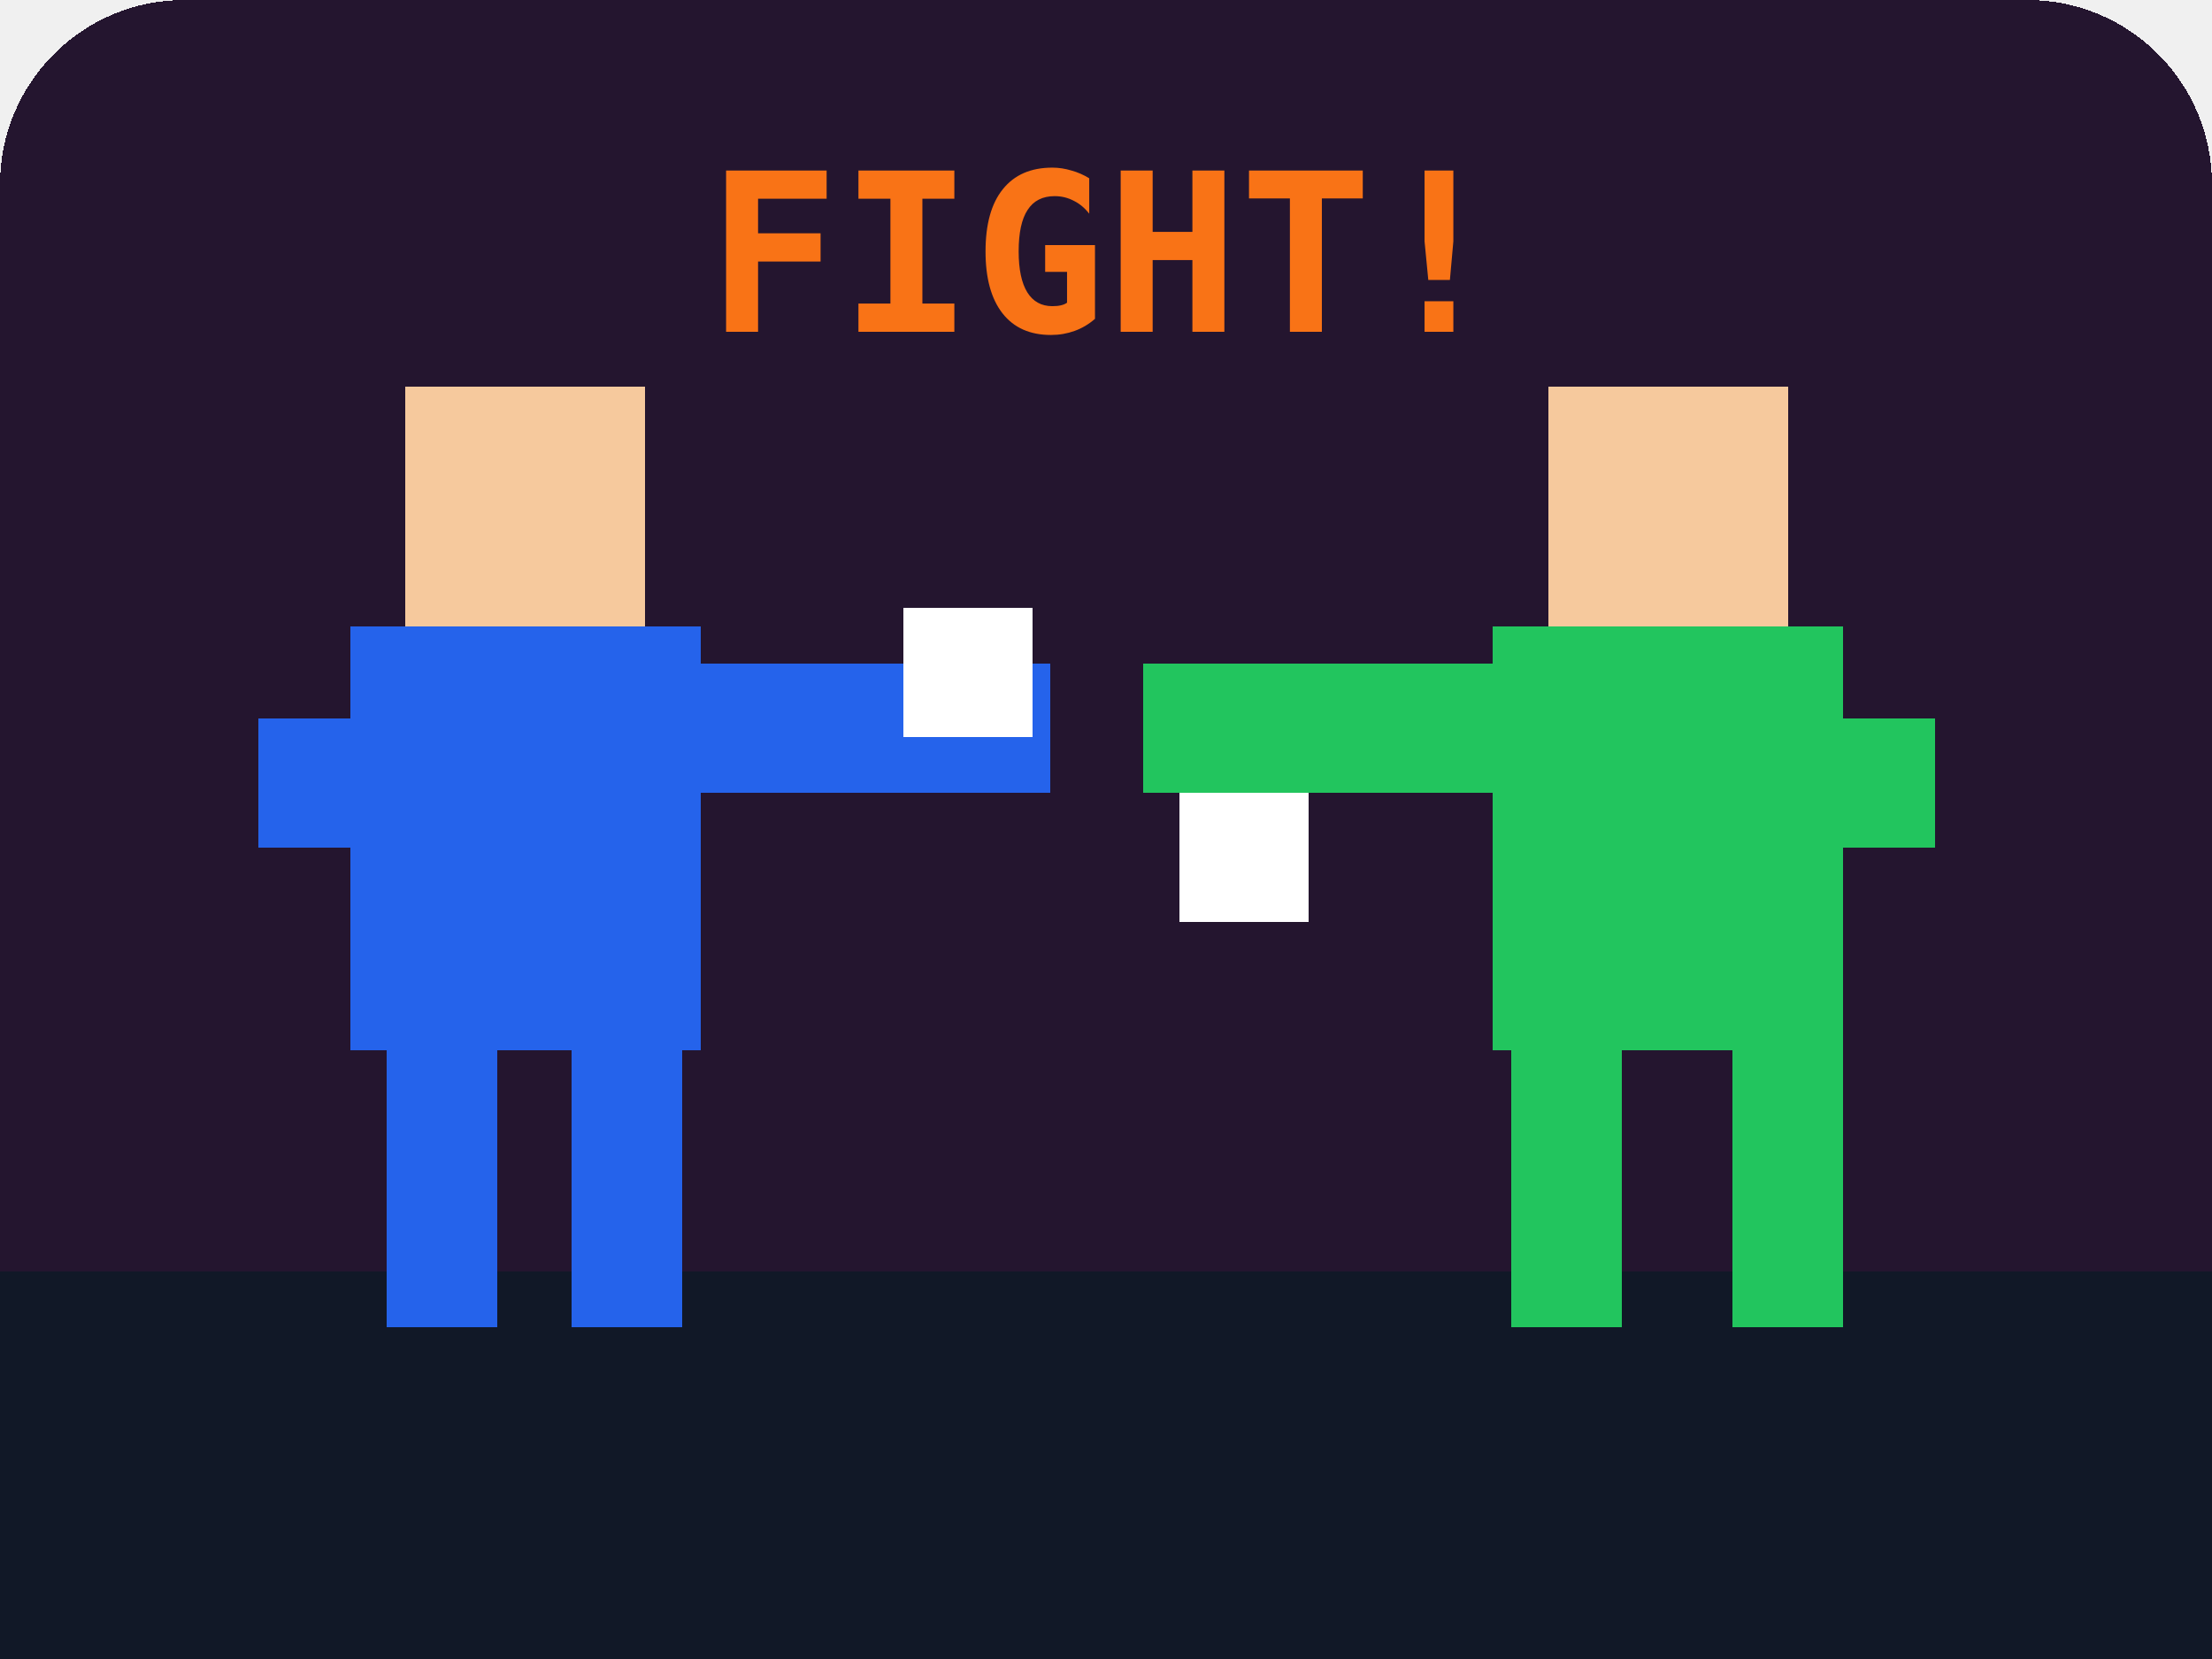
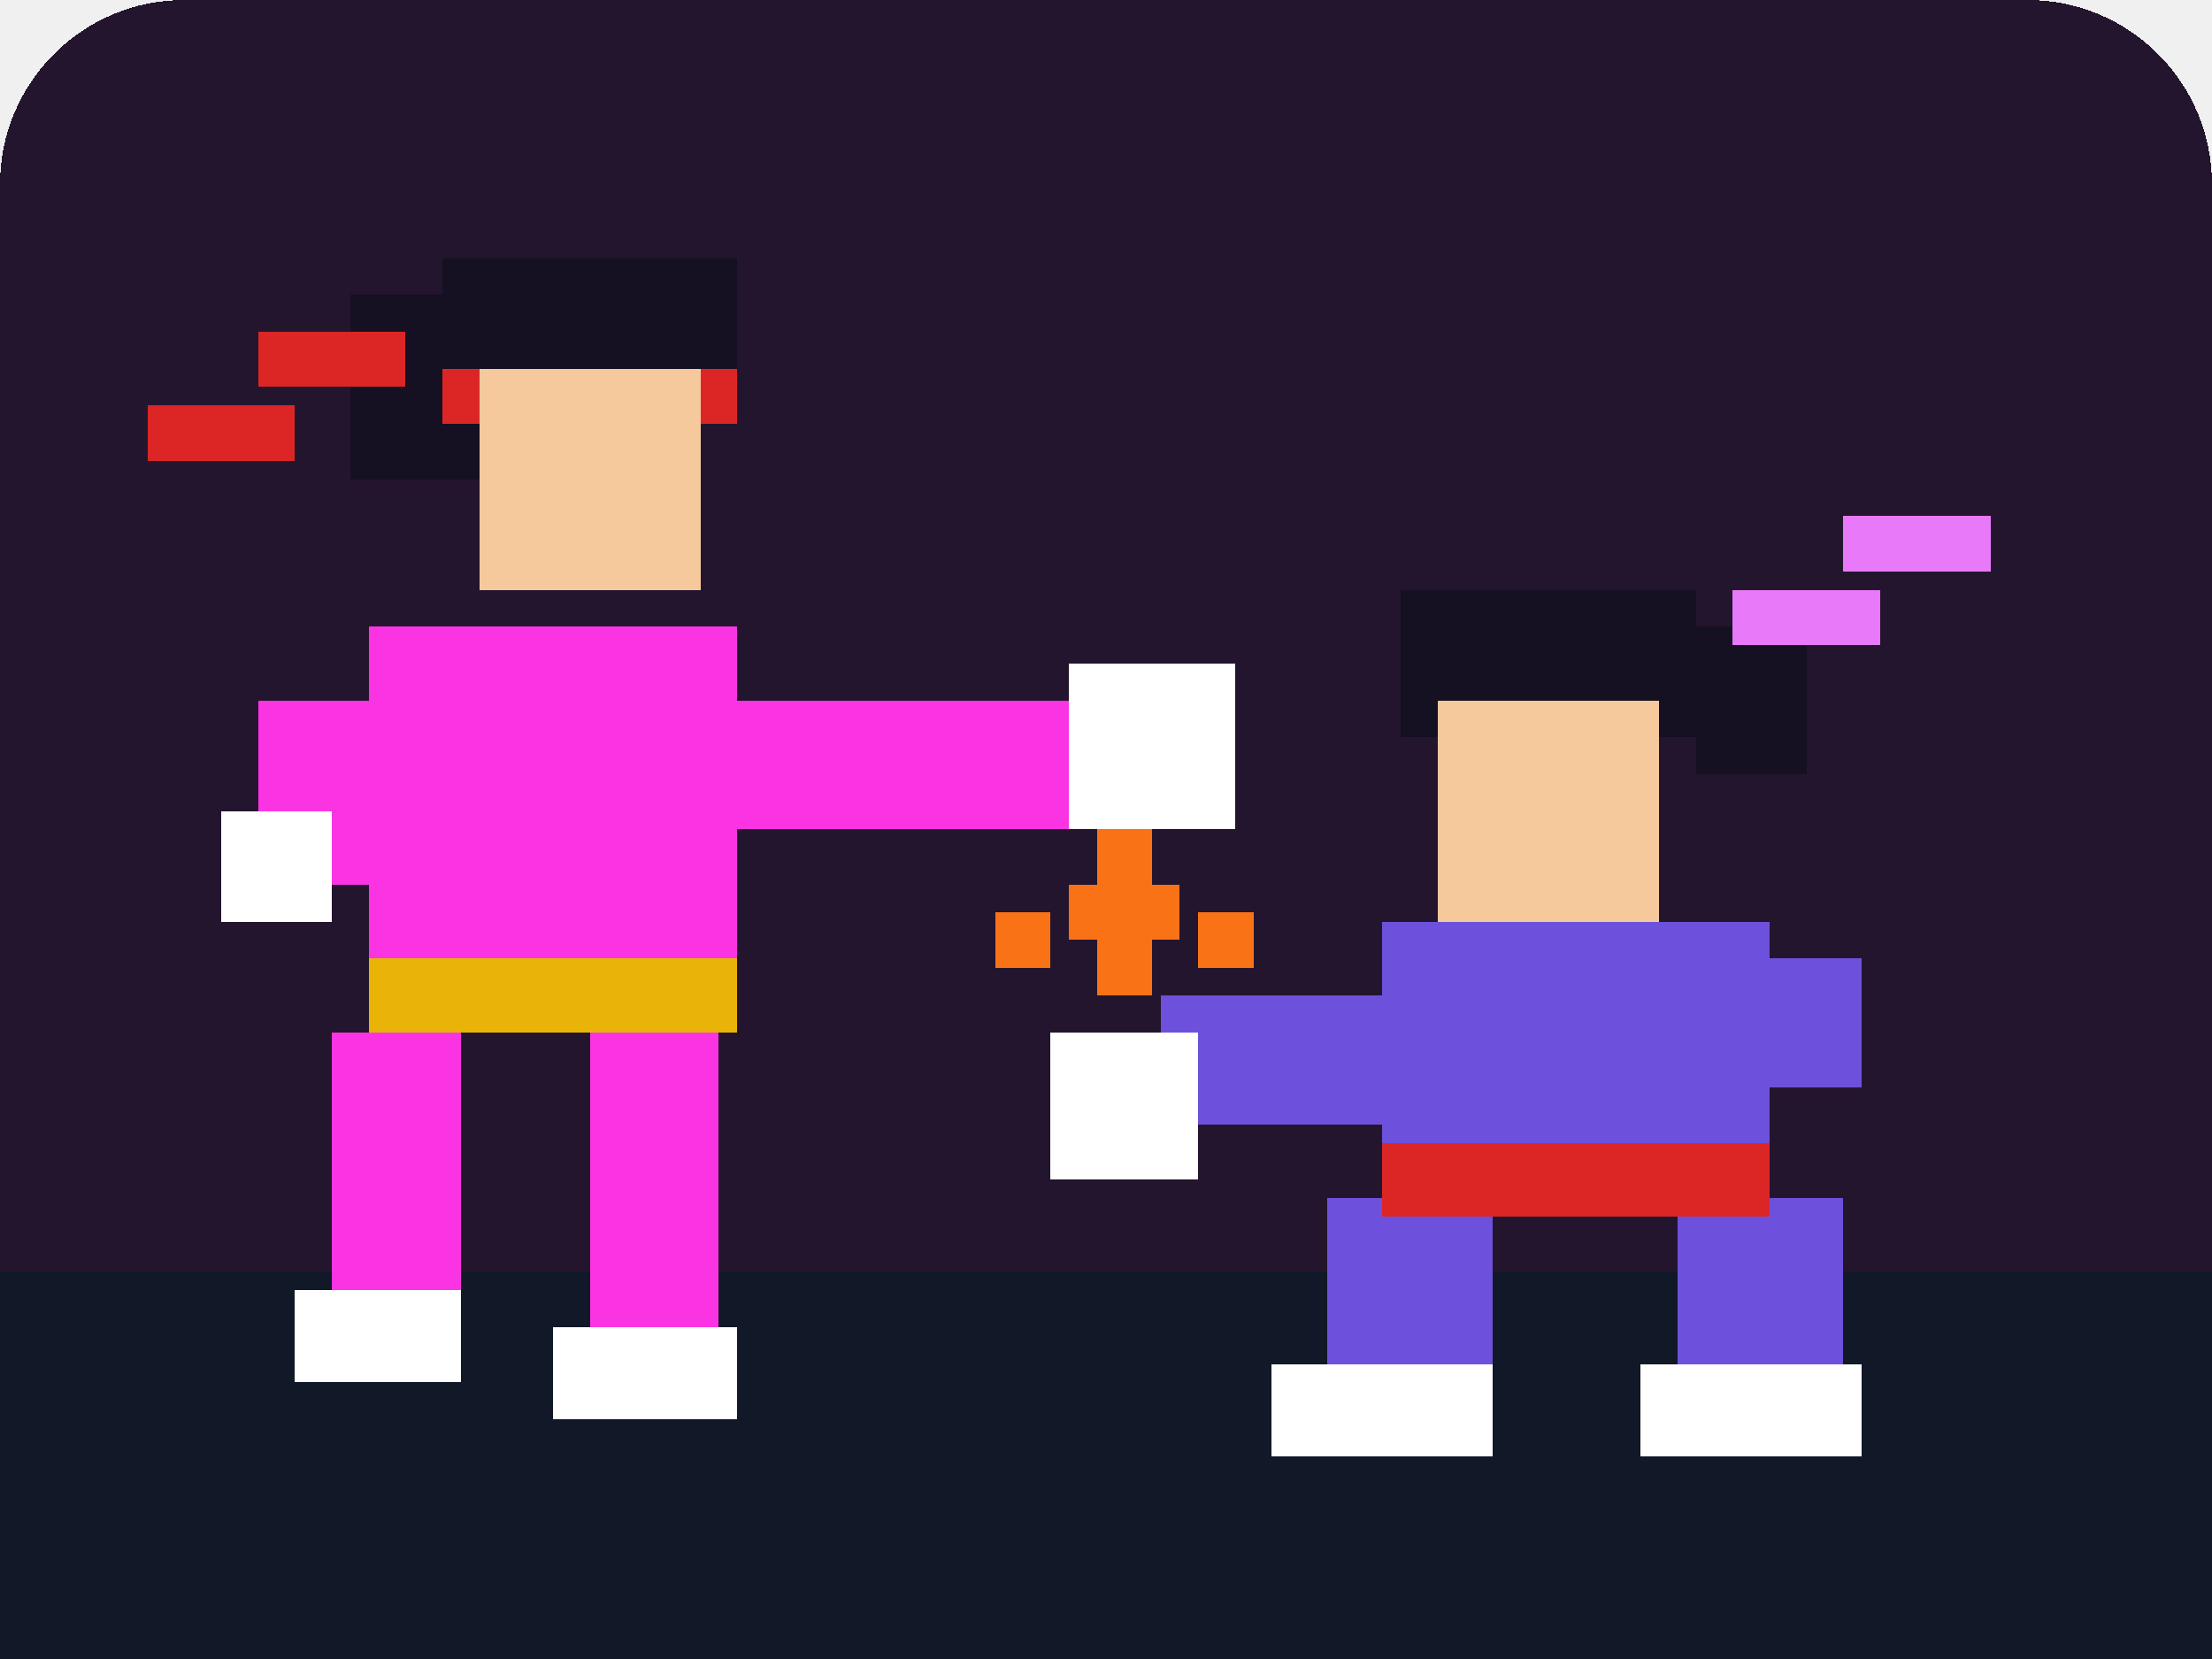
<svg xmlns="http://www.w3.org/2000/svg" viewBox="0 0 120 90" shape-rendering="crispEdges">
  <rect width="120" height="90" rx="10" fill="#24152f" />
  <rect y="69" width="120" height="21" fill="#111827" />
-   <g fill="#f6c99d">
-     <rect x="22" y="21" width="13" height="13" />
-     <rect x="84" y="21" width="13" height="13" />
+   <g fill="#151022">
+     <rect x="24" y="14" width="16" height="8" />
+     <rect x="19" y="16" width="7" height="10" />
  </g>
-   <g fill="#2563eb">
-     <rect x="19" y="34" width="19" height="23" />
-     <rect x="14" y="39" width="8" height="7" />
-     <rect x="35" y="36" width="22" height="7" />
-     <rect x="21" y="57" width="6" height="15" />
-     <rect x="31" y="57" width="6" height="15" />
+   <g fill="#dc2626">
+     <rect x="24" y="20" width="16" height="3" />
+     <rect x="14" y="18" width="8" height="3" />
+     <rect x="8" y="22" width="8" height="3" />
  </g>
-   <g fill="#22c55e">
-     <rect x="81" y="34" width="19" height="23" />
-     <rect x="97" y="39" width="8" height="7" />
-     <rect x="62" y="36" width="22" height="7" />
-     <rect x="82" y="57" width="6" height="15" />
-     <rect x="94" y="57" width="6" height="15" />
+   <rect x="26" y="20" width="12" height="12" fill="#f6c99d" />
+   <g fill="#fb34e3">
+     <rect x="20" y="34" width="20" height="22" />
+     <rect x="14" y="38" width="8" height="10" />
+     <rect x="40" y="38" width="18" height="7" />
+     <rect x="18" y="56" width="7" height="16" />
+     <rect x="32" y="56" width="7" height="18" />
  </g>
+   <rect x="20" y="52" width="20" height="4" fill="#eab308" />
  <g fill="#fff">
-     <rect x="49" y="33" width="7" height="7" />
-     <rect x="64" y="43" width="7" height="7" />
+     <rect x="12" y="44" width="6" height="6" />
+     <rect x="58" y="36" width="9" height="9" />
+     <rect x="16" y="70" width="9" height="5" />
+     <rect x="30" y="72" width="10" height="5" />
  </g>
-   <text x="60" y="18" text-anchor="middle" fill="#f97316" font-family="monospace" font-size="12" font-weight="700">FIGHT!</text>
+   <g fill="#F97316">
+     <rect x="58" y="48" width="6" height="3" />
+     <rect x="59.5" y="45" width="3" height="9" />
+     <rect x="54" y="49.5" width="3" height="3" />
+     <rect x="65" y="49.5" width="3" height="3" />
+   </g>
+   <g fill="#151022">
+     <rect x="76" y="32" width="16" height="8" />
+     <rect x="92" y="34" width="6" height="8" />
+   </g>
+   <g fill="#e879f9">
+     <rect x="94" y="32" width="8" height="3" />
+     <rect x="100" y="28" width="8" height="3" />
+   </g>
+   <rect x="78" y="38" width="12" height="12" fill="#f6c99d" />
+   <g fill="#6d51dc">
+     <rect x="75" y="50" width="21" height="16" />
+     <rect x="63" y="54" width="14" height="7" />
+     <rect x="93" y="52" width="8" height="7" />
+     <rect x="72" y="65" width="9" height="10" />
+     <rect x="91" y="65" width="9" height="10" />
+   </g>
+   <rect x="75" y="62" width="21" height="4" fill="#dc2626" />
+   <g fill="#fff">
+     <rect x="57" y="56" width="8" height="8" />
+     <rect x="69" y="74" width="12" height="5" />
+     <rect x="89" y="74" width="12" height="5" />
+   </g>
</svg>
